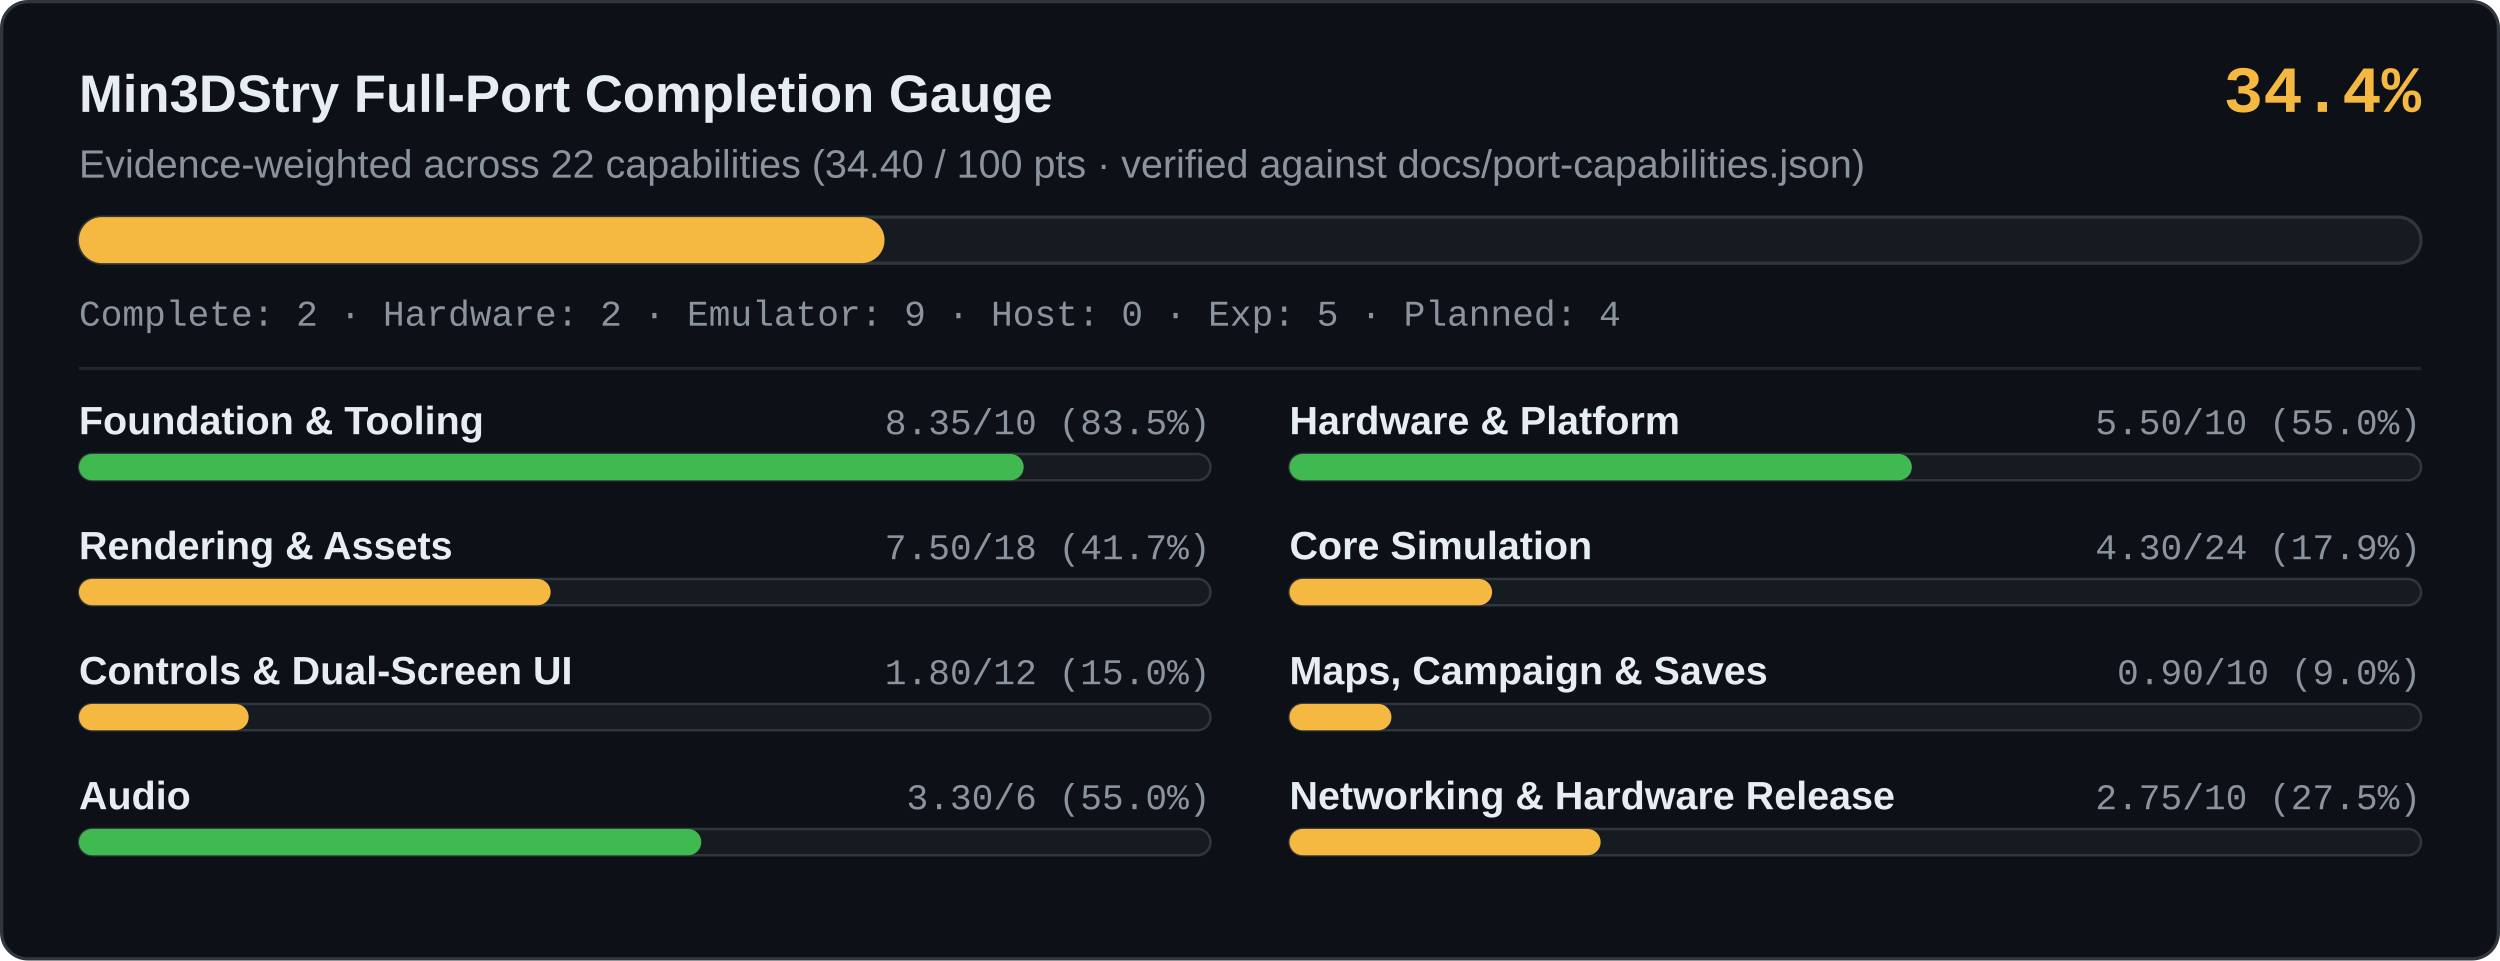
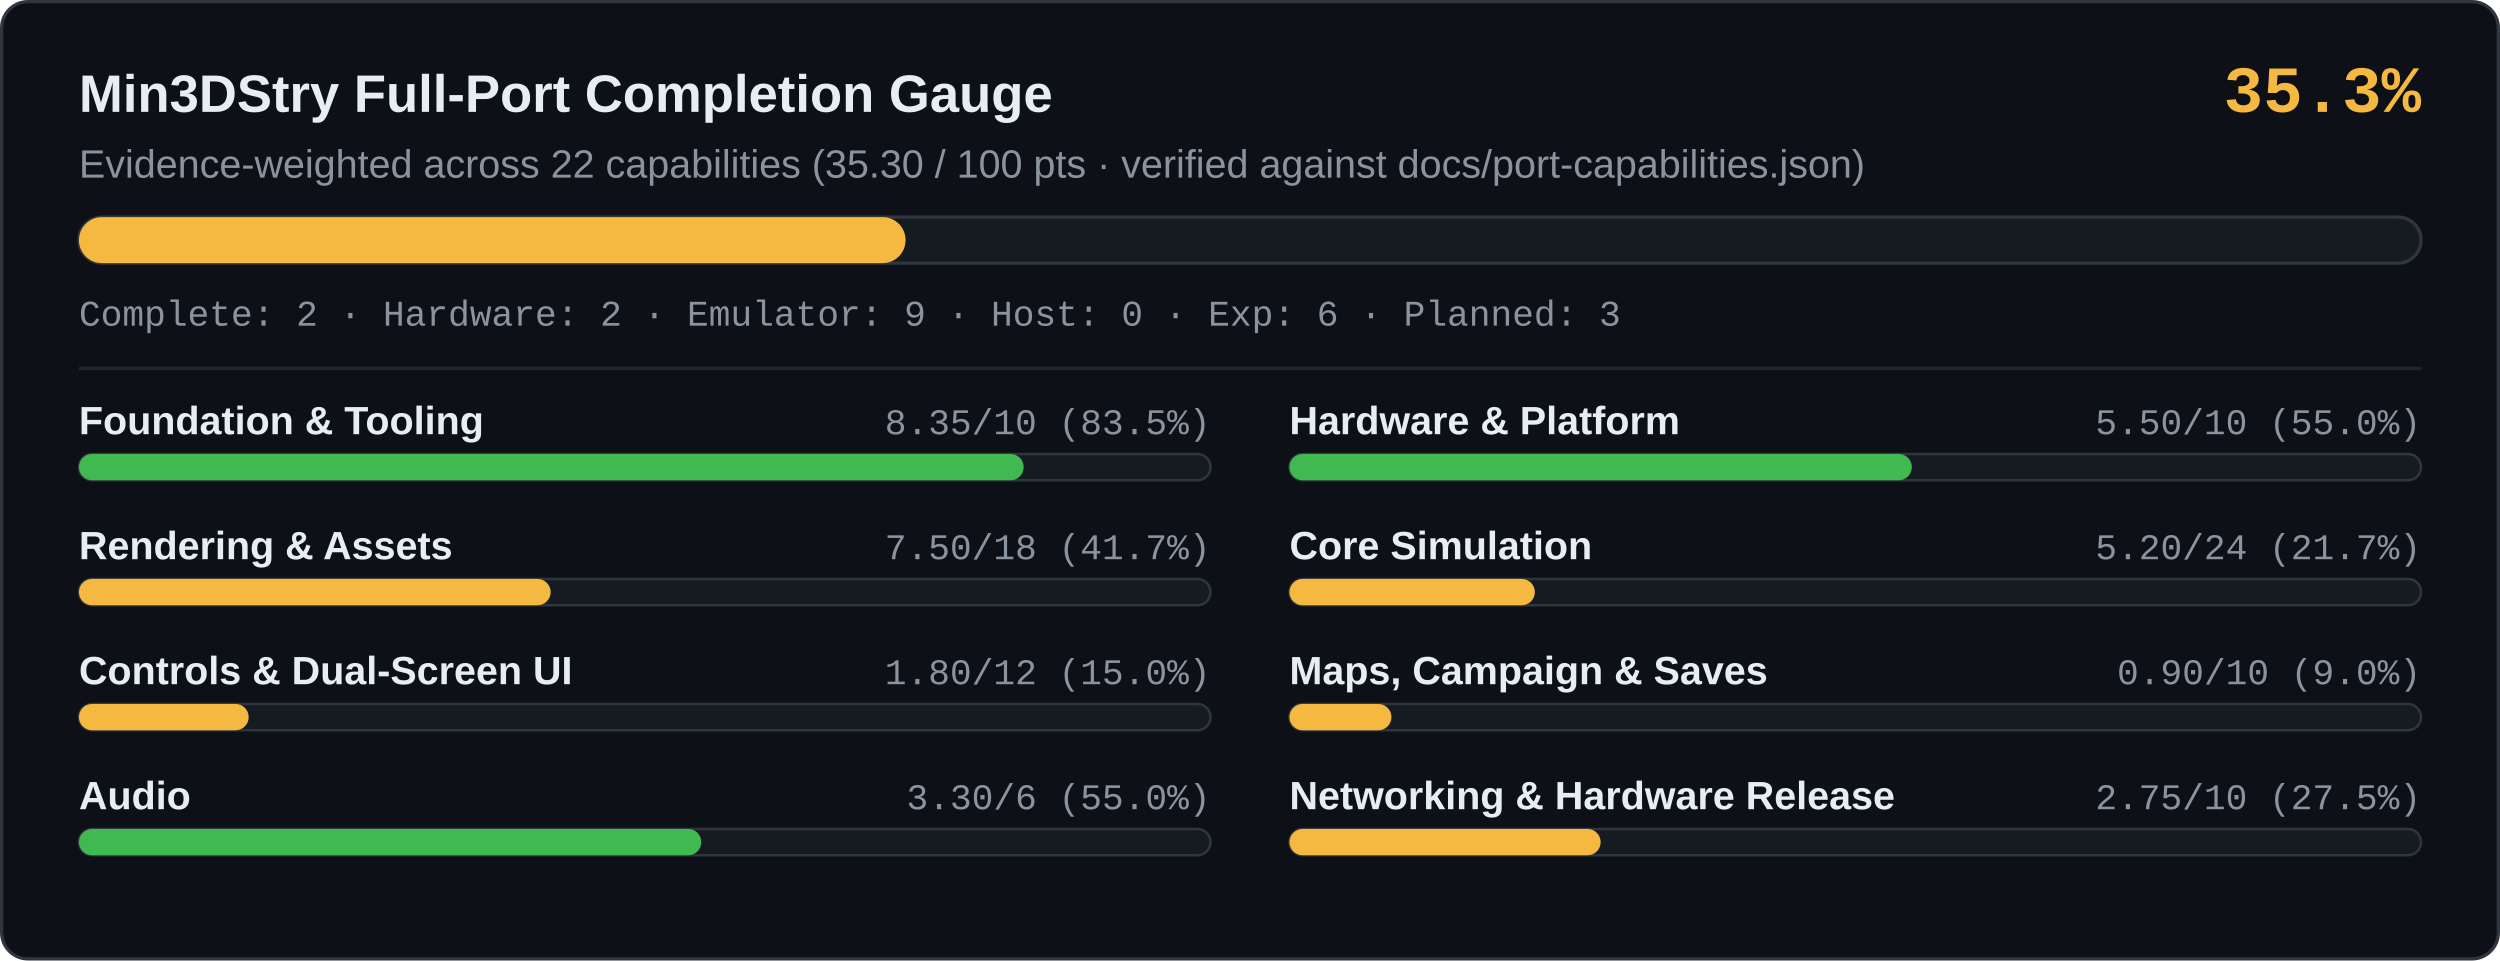
- <svg xmlns="http://www.w3.org/2000/svg" width="760" height="292" viewBox="0 0 760 292" role="img" aria-label="Min3DStry Port Completion 34.4%">
+ <svg xmlns="http://www.w3.org/2000/svg" width="760" height="292" viewBox="0 0 760 292" role="img" aria-label="Min3DStry Port Completion 35.3%">
  <rect x="0.5" y="0.5" width="759" height="291" rx="8" fill="#0d1117" stroke="#30363d" />
  <text x="24" y="34" fill="#e6edf3" font-family="Segoe UI, Ubuntu, Arial, sans-serif" font-size="16" font-weight="700">Min3DStry Full-Port Completion Gauge</text>
-   <text x="736" y="34" text-anchor="end" fill="#f5b841" font-family="Consolas, Liberation Mono, monospace" font-size="20" font-weight="700">34.4%</text>
-   <text x="24" y="54" fill="#8b949e" font-family="Segoe UI, Ubuntu, Arial, sans-serif" font-size="12">Evidence-weighted across 22 capabilities (34.40 / 100 pts · verified against docs/port-capabilities.json)</text>
+   <text x="736" y="34" text-anchor="end" fill="#f5b841" font-family="Consolas, Liberation Mono, monospace" font-size="20" font-weight="700">35.3%</text>
+   <text x="24" y="54" fill="#8b949e" font-family="Segoe UI, Ubuntu, Arial, sans-serif" font-size="12">Evidence-weighted across 22 capabilities (35.30 / 100 pts · verified against docs/port-capabilities.json)</text>
  <rect x="24" y="66" width="712" height="14" rx="7" fill="#161b22" stroke="#30363d" />
-   <rect x="24" y="66" width="244.9" height="14" rx="7" fill="#f5b841" />
-   <text x="24" y="99" fill="#8b949e" font-family="Consolas, Liberation Mono, monospace" font-size="11">Complete: 2  ·  Hardware: 2  ·  Emulator: 9  ·  Host: 0  ·  Exp: 5  ·  Planned: 4</text>
+   <rect x="24" y="66" width="251.3" height="14" rx="7" fill="#f5b841" />
+   <text x="24" y="99" fill="#8b949e" font-family="Consolas, Liberation Mono, monospace" font-size="11">Complete: 2  ·  Hardware: 2  ·  Emulator: 9  ·  Host: 0  ·  Exp: 6  ·  Planned: 3</text>
  <line x1="24" y1="112" x2="736" y2="112" stroke="#21262d" stroke-width="1" />
  <text x="24" y="132" fill="#e6edf3" font-family="Segoe UI, Ubuntu, Arial, sans-serif" font-size="12" font-weight="600">Foundation &amp; Tooling</text>
  <text x="368" y="132" text-anchor="end" fill="#8b949e" font-family="Consolas, Liberation Mono, monospace" font-size="11">8.35/10 (83.5%)</text>
  <rect x="24" y="138" width="344" height="8" rx="4" fill="#161b22" stroke="#30363d" stroke-width="0.75" />
  <rect x="24" y="138" width="287.2" height="8" rx="4" fill="#3fb950" />
  <text x="392" y="132" fill="#e6edf3" font-family="Segoe UI, Ubuntu, Arial, sans-serif" font-size="12" font-weight="600">Hardware &amp; Platform</text>
  <text x="736" y="132" text-anchor="end" fill="#8b949e" font-family="Consolas, Liberation Mono, monospace" font-size="11">5.50/10 (55.0%)</text>
  <rect x="392" y="138" width="344" height="8" rx="4" fill="#161b22" stroke="#30363d" stroke-width="0.75" />
  <rect x="392" y="138" width="189.2" height="8" rx="4" fill="#3fb950" />
  <text x="24" y="170" fill="#e6edf3" font-family="Segoe UI, Ubuntu, Arial, sans-serif" font-size="12" font-weight="600">Rendering &amp; Assets</text>
  <text x="368" y="170" text-anchor="end" fill="#8b949e" font-family="Consolas, Liberation Mono, monospace" font-size="11">7.50/18 (41.7%)</text>
  <rect x="24" y="176" width="344" height="8" rx="4" fill="#161b22" stroke="#30363d" stroke-width="0.75" />
  <rect x="24" y="176" width="143.4" height="8" rx="4" fill="#f5b841" />
  <text x="392" y="170" fill="#e6edf3" font-family="Segoe UI, Ubuntu, Arial, sans-serif" font-size="12" font-weight="600">Core Simulation</text>
-   <text x="736" y="170" text-anchor="end" fill="#8b949e" font-family="Consolas, Liberation Mono, monospace" font-size="11">4.30/24 (17.9%)</text>
+   <text x="736" y="170" text-anchor="end" fill="#8b949e" font-family="Consolas, Liberation Mono, monospace" font-size="11">5.20/24 (21.7%)</text>
  <rect x="392" y="176" width="344" height="8" rx="4" fill="#161b22" stroke="#30363d" stroke-width="0.75" />
-   <rect x="392" y="176" width="61.6" height="8" rx="4" fill="#f5b841" />
+   <rect x="392" y="176" width="74.6" height="8" rx="4" fill="#f5b841" />
  <text x="24" y="208" fill="#e6edf3" font-family="Segoe UI, Ubuntu, Arial, sans-serif" font-size="12" font-weight="600">Controls &amp; Dual-Screen UI</text>
  <text x="368" y="208" text-anchor="end" fill="#8b949e" font-family="Consolas, Liberation Mono, monospace" font-size="11">1.80/12 (15.0%)</text>
  <rect x="24" y="214" width="344" height="8" rx="4" fill="#161b22" stroke="#30363d" stroke-width="0.75" />
  <rect x="24" y="214" width="51.6" height="8" rx="4" fill="#f5b841" />
  <text x="392" y="208" fill="#e6edf3" font-family="Segoe UI, Ubuntu, Arial, sans-serif" font-size="12" font-weight="600">Maps, Campaign &amp; Saves</text>
  <text x="736" y="208" text-anchor="end" fill="#8b949e" font-family="Consolas, Liberation Mono, monospace" font-size="11">0.90/10 (9.0%)</text>
  <rect x="392" y="214" width="344" height="8" rx="4" fill="#161b22" stroke="#30363d" stroke-width="0.75" />
  <rect x="392" y="214" width="31.0" height="8" rx="4" fill="#f5b841" />
  <text x="24" y="246" fill="#e6edf3" font-family="Segoe UI, Ubuntu, Arial, sans-serif" font-size="12" font-weight="600">Audio</text>
  <text x="368" y="246" text-anchor="end" fill="#8b949e" font-family="Consolas, Liberation Mono, monospace" font-size="11">3.30/6 (55.0%)</text>
  <rect x="24" y="252" width="344" height="8" rx="4" fill="#161b22" stroke="#30363d" stroke-width="0.75" />
  <rect x="24" y="252" width="189.2" height="8" rx="4" fill="#3fb950" />
  <text x="392" y="246" fill="#e6edf3" font-family="Segoe UI, Ubuntu, Arial, sans-serif" font-size="12" font-weight="600">Networking &amp; Hardware Release</text>
  <text x="736" y="246" text-anchor="end" fill="#8b949e" font-family="Consolas, Liberation Mono, monospace" font-size="11">2.75/10 (27.5%)</text>
  <rect x="392" y="252" width="344" height="8" rx="4" fill="#161b22" stroke="#30363d" stroke-width="0.75" />
  <rect x="392" y="252" width="94.6" height="8" rx="4" fill="#f5b841" />
</svg>
